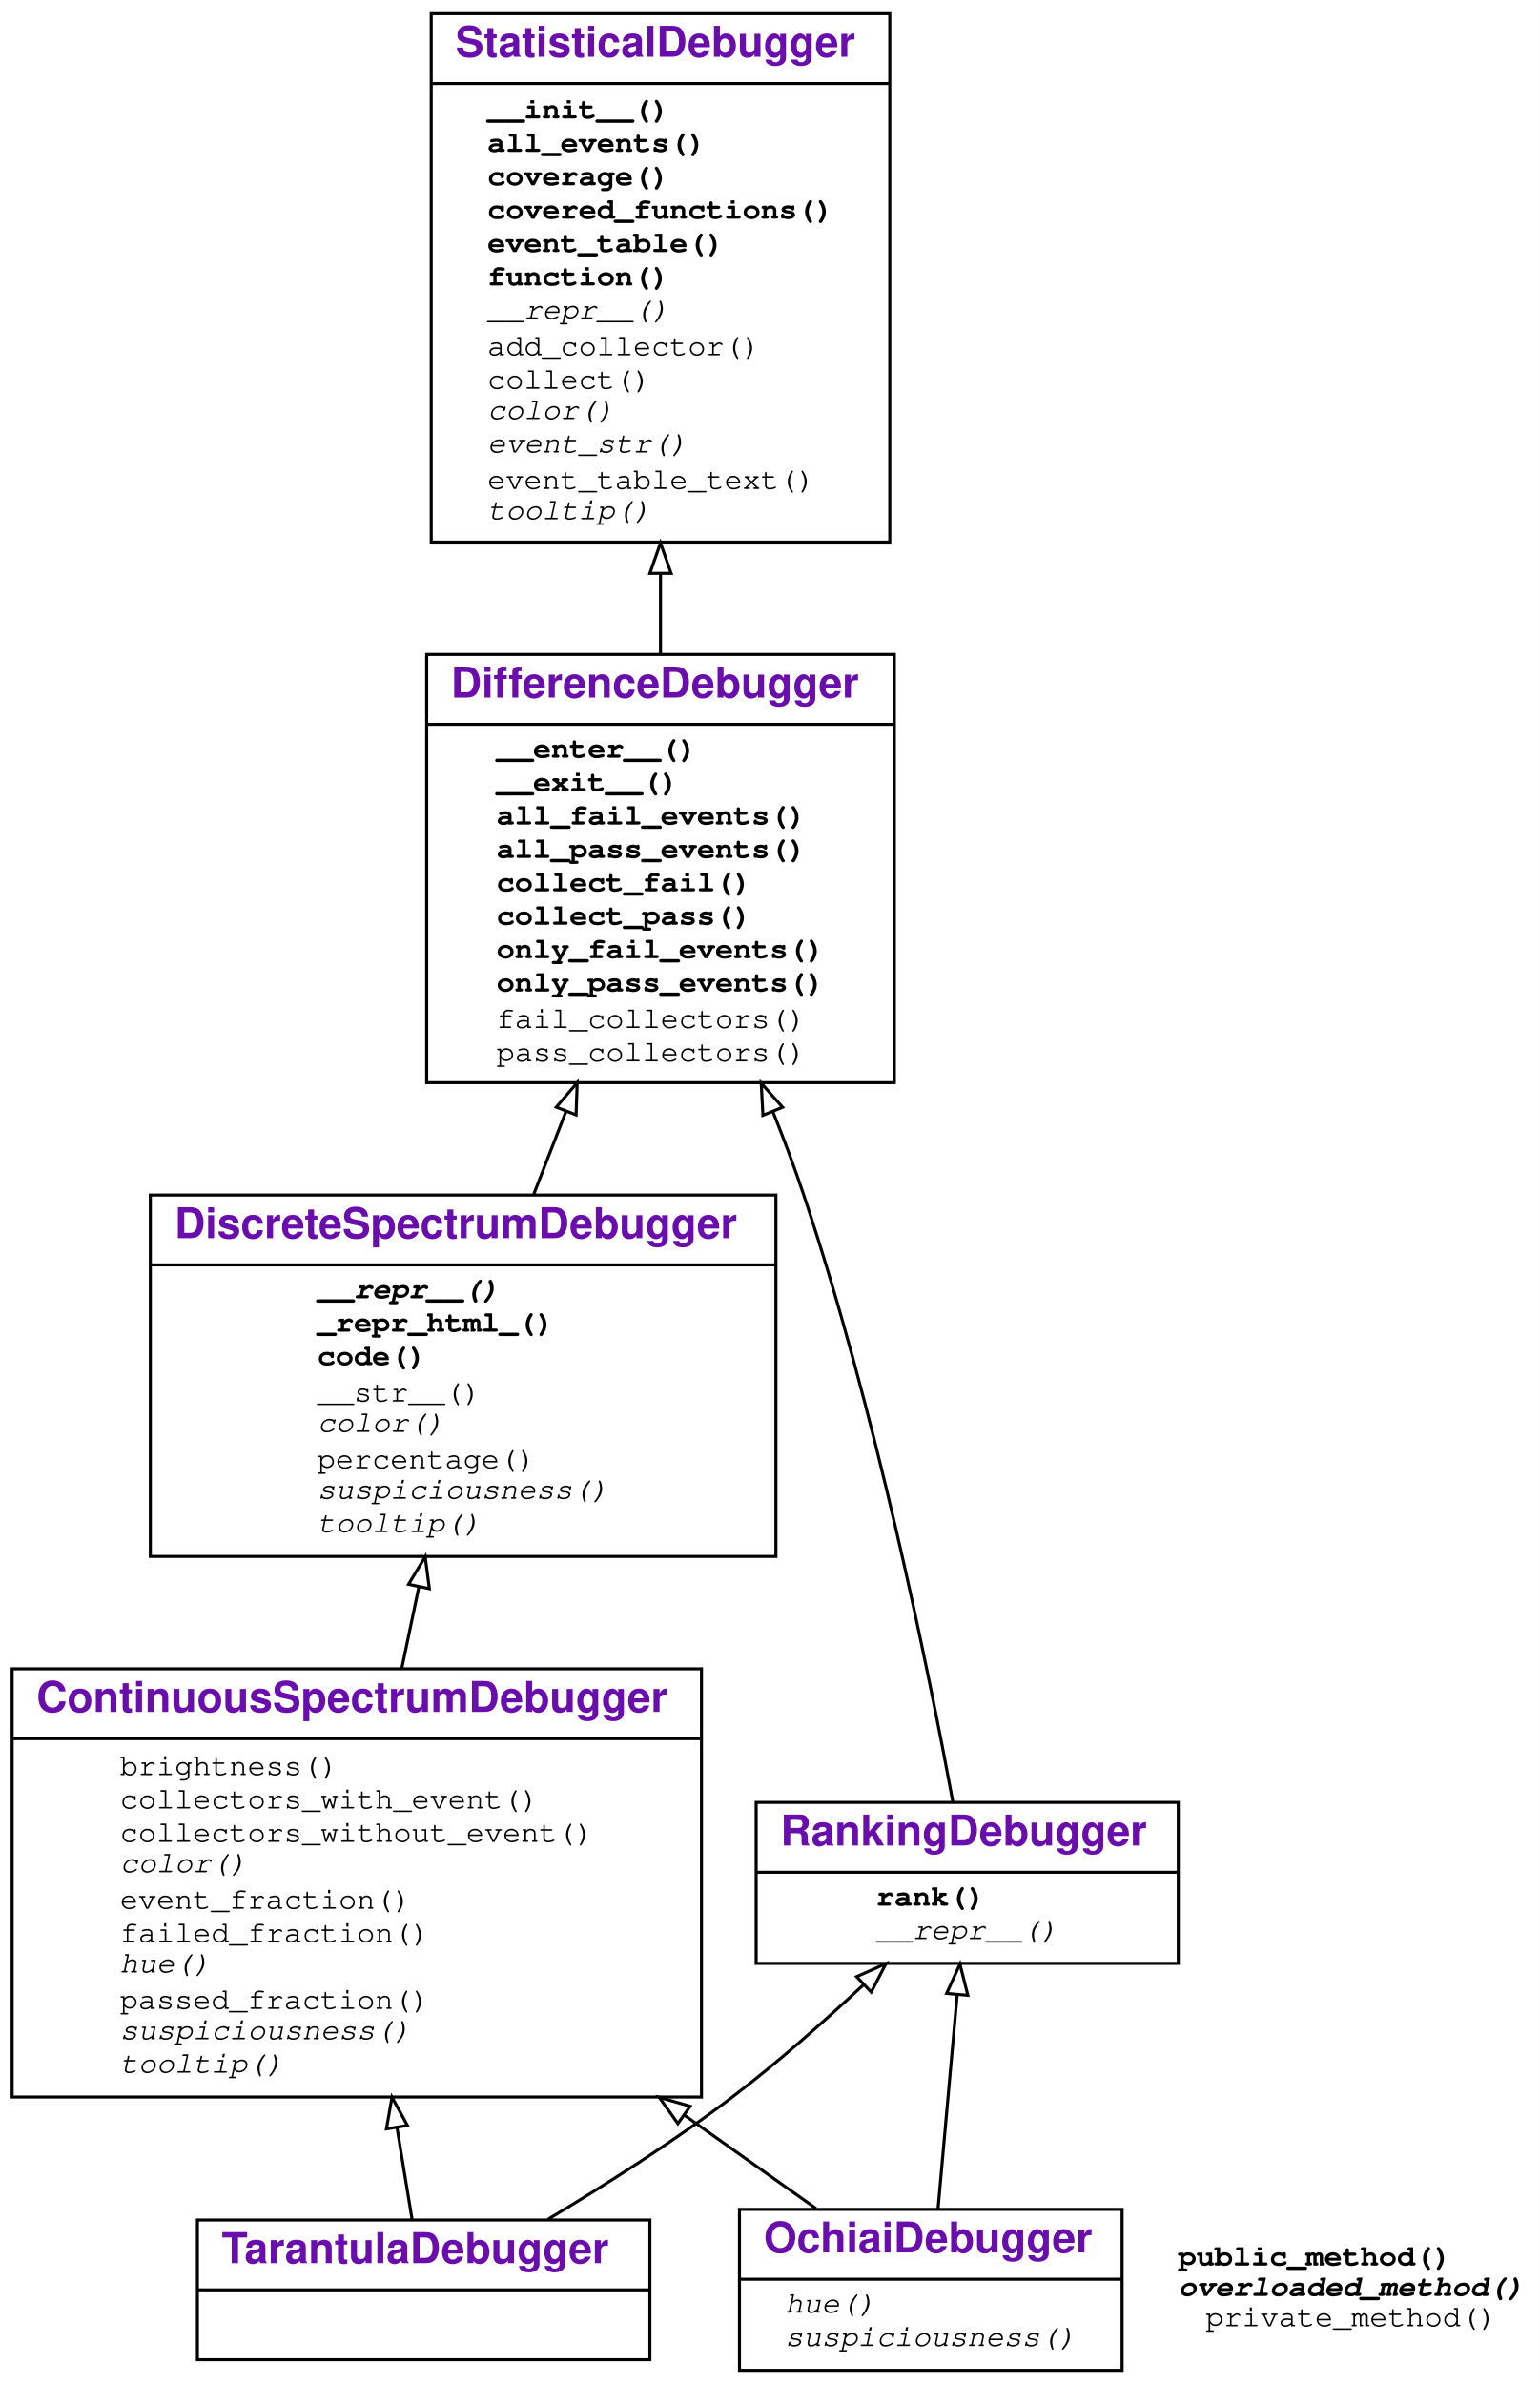
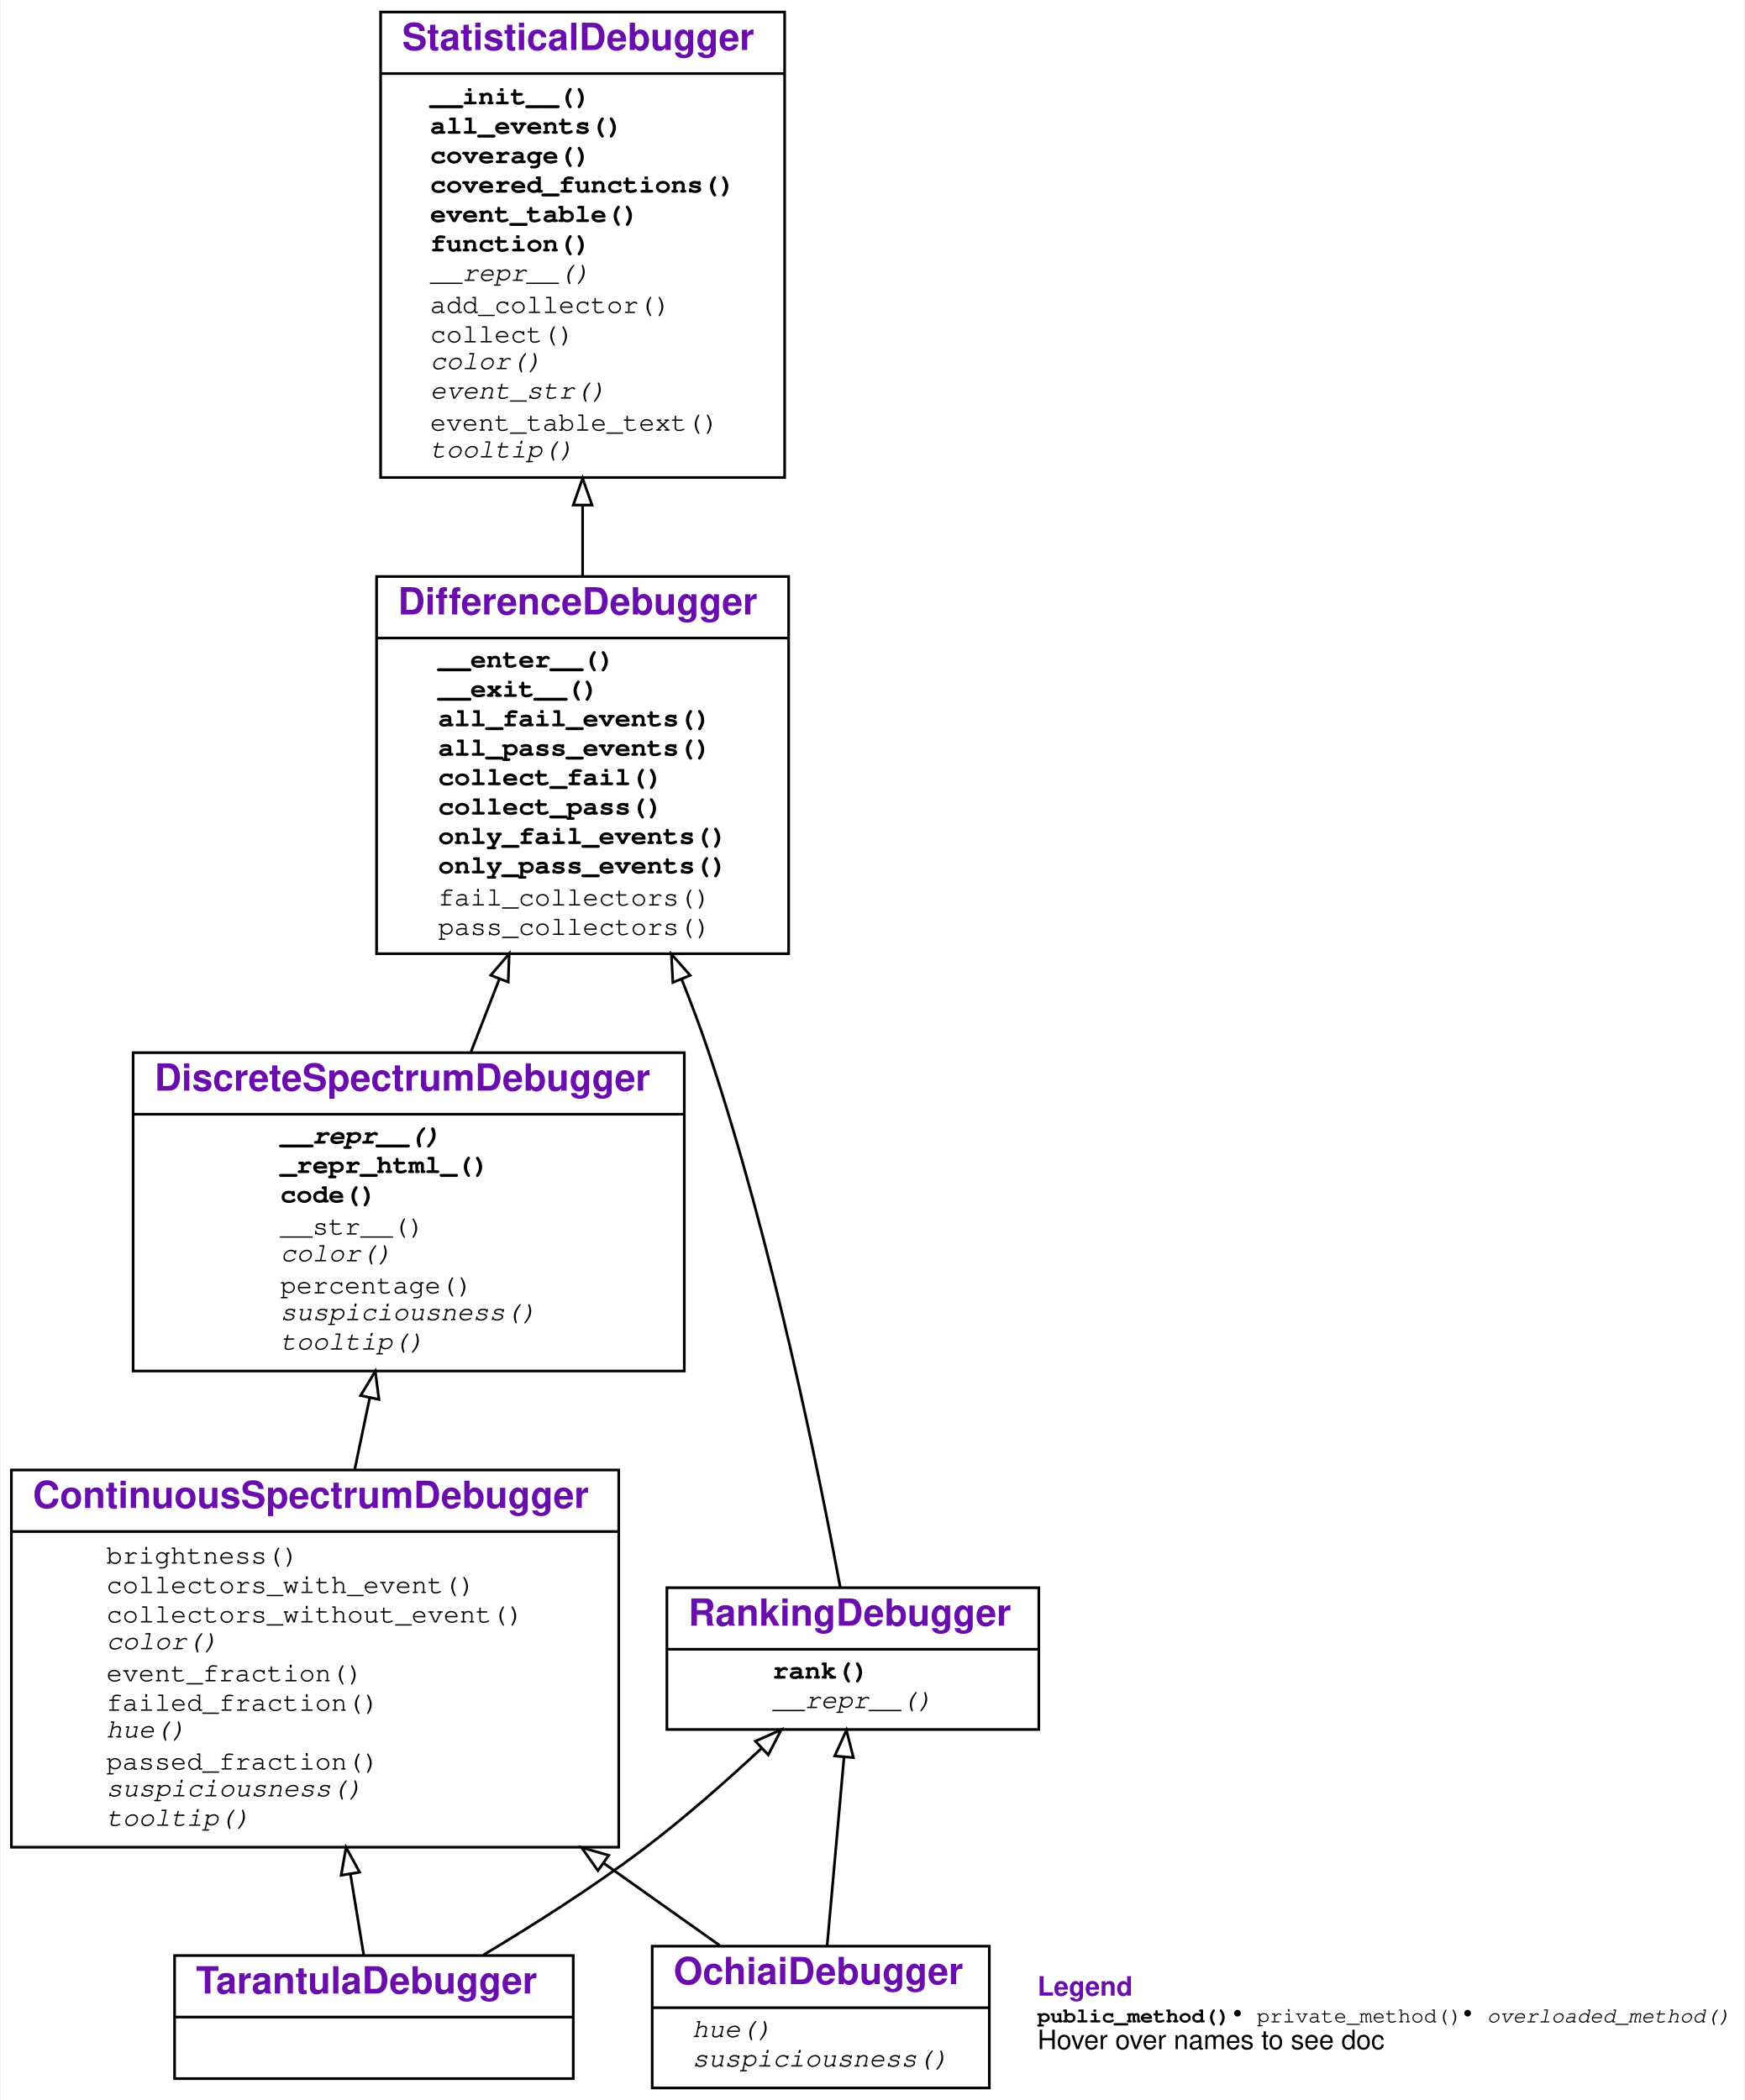
- <svg xmlns="http://www.w3.org/2000/svg" xmlns:xlink="http://www.w3.org/1999/xlink" width="507pt" height="785pt" viewBox="0.00 0.00 507.00 785.00">
+ <svg xmlns="http://www.w3.org/2000/svg" xmlns:xlink="http://www.w3.org/1999/xlink" width="652pt" height="785pt" viewBox="0.00 0.00 651.50 785.00">
  <g id="graph0" class="graph" transform="scale(1 1) rotate(0) translate(4 781)">
    <g id="a_graph0">
      <a xlink:title="TarantulaDebugger class hierarchy">
-         <polygon fill="#ffffff" stroke="transparent" points="-4,4 -4,-781 503,-781 503,4 -4,4" />
+         <polygon fill="#ffffff" stroke="transparent" points="-4,4 -4,-781 647.5,-781 647.5,4 -4,4" />
      </a>
    </g>
    <g id="node1" class="node">
      <g id="a_node1">
        <a xlink:href="#" xlink:title="class TarantulaDebugger">
          <polygon fill="none" stroke="#000000" points="61,-4 61,-50 210,-50 210,-4 61,-4" />
          <text text-anchor="start" x="69" y="-35.8" font-family="Raleway, Helvetica, Arial, sans-serif" font-weight="bold" font-size="14.00" fill="#6a0dad">TarantulaDebugger</text>
          <polyline fill="none" stroke="#000000" points="61,-27 210,-27 " />
          <text text-anchor="start" x="133.5" y="-11.8" font-family="Raleway, Helvetica, Arial, sans-serif" font-size="14.00" fill="#000000"> </text>
        </a>
      </g>
    </g>
    <g id="node2" class="node">
      <g id="a_node2">
        <a xlink:href="#" xlink:title="class ContinuousSpectrumDebugger">
          <polygon fill="none" stroke="#000000" points="0,-90.5 0,-231.5 227,-231.5 227,-90.5 0,-90.5" />
          <text text-anchor="start" x="8" y="-217.3" font-family="Raleway, Helvetica, Arial, sans-serif" font-weight="bold" font-size="14.00" fill="#6a0dad">ContinuousSpectrumDebugger</text>
          <polyline fill="none" stroke="#000000" points="0,-208.5 227,-208.5 " />
          <g id="a_node2_0">
            <a xlink:href="#" xlink:title="ContinuousSpectrumDebugger">
              <g id="a_node2_1">
                <a xlink:href="#" xlink:title="brightness(self, line)">
                  <text text-anchor="start" x="35.5" y="-196.5" font-family="'Fira Mono', 'Source Code Pro', 'Courier', monospace" font-size="10.00" fill="#000000">brightness()</text>
                </a>
              </g>
              <g id="a_node2_2">
                <a xlink:href="#" xlink:title="collectors_with_event(self, event, category):&#10;    Return all collectors in a category&#10;    that observed the given event.">
                  <text text-anchor="start" x="35.5" y="-185.5" font-family="'Fira Mono', 'Source Code Pro', 'Courier', monospace" font-size="10.00" fill="#000000">collectors_with_event()</text>
                </a>
              </g>
              <g id="a_node2_3">
                <a xlink:href="#" xlink:title="collectors_without_event(self, event, category):&#10;    Return all collectors in a category&#10;    that did not observe the given event.">
                  <text text-anchor="start" x="35.5" y="-174.5" font-family="'Fira Mono', 'Source Code Pro', 'Courier', monospace" font-size="10.00" fill="#000000">collectors_without_event()</text>
                </a>
              </g>
              <g id="a_node2_4">
                <a xlink:href="#" xlink:title="color(self, event)">
                  <text text-anchor="start" x="35.5" y="-164.5" font-family="'Fira Mono', 'Source Code Pro', 'Courier', monospace" font-style="italic" font-size="10.00" fill="#000000">color()</text>
                </a>
              </g>
              <g id="a_node2_5">
                <a xlink:href="#" xlink:title="event_fraction(self, event, category)">
                  <text text-anchor="start" x="35.5" y="-152.5" font-family="'Fira Mono', 'Source Code Pro', 'Courier', monospace" font-size="10.00" fill="#000000">event_fraction()</text>
                </a>
              </g>
              <g id="a_node2_6">
                <a xlink:href="#" xlink:title="failed_fraction(self, line_number)">
                  <text text-anchor="start" x="35.5" y="-141.5" font-family="'Fira Mono', 'Source Code Pro', 'Courier', monospace" font-size="10.00" fill="#000000">failed_fraction()</text>
                </a>
              </g>
              <g id="a_node2_7">
                <a xlink:href="#" xlink:title="hue(self, line_number):&#10;    Return a color hue from 0.0 (red) to 1.0 (green).">
                  <text text-anchor="start" x="35.5" y="-131.5" font-family="'Fira Mono', 'Source Code Pro', 'Courier', monospace" font-style="italic" font-size="10.00" fill="#000000">hue()</text>
                </a>
              </g>
              <g id="a_node2_8">
                <a xlink:href="#" xlink:title="passed_fraction(self, line_number)">
                  <text text-anchor="start" x="35.5" y="-119.5" font-family="'Fira Mono', 'Source Code Pro', 'Courier', monospace" font-size="10.00" fill="#000000">passed_fraction()</text>
                </a>
              </g>
              <g id="a_node2_9">
                <a xlink:href="#" xlink:title="suspiciousness(self, event)">
                  <text text-anchor="start" x="35.5" y="-109.5" font-family="'Fira Mono', 'Source Code Pro', 'Courier', monospace" font-style="italic" font-size="10.00" fill="#000000">suspiciousness()</text>
                </a>
              </g>
              <g id="a_node2_10">
                <a xlink:href="#" xlink:title="tooltip(self, event)">
                  <text text-anchor="start" x="35.5" y="-98.5" font-family="'Fira Mono', 'Source Code Pro', 'Courier', monospace" font-style="italic" font-size="10.00" fill="#000000">tooltip()</text>
                </a>
              </g>
            </a>
          </g>
        </a>
      </g>
    </g>
    <g id="edge1" class="edge">
      <path fill="none" stroke="#000000" d="M131.718,-50.035C130.274,-58.833 128.532,-69.44 126.706,-80.563" />
      <polygon fill="none" stroke="#000000" points="123.251,-80.003 125.085,-90.438 130.159,-81.137 123.251,-80.003" />
    </g>
    <g id="node6" class="node">
      <g id="a_node6">
        <a xlink:href="#" xlink:title="class RankingDebugger">
          <polygon fill="none" stroke="#000000" points="245,-134.5 245,-187.5 384,-187.5 384,-134.5 245,-134.5" />
          <text text-anchor="start" x="253" y="-173.3" font-family="Raleway, Helvetica, Arial, sans-serif" font-weight="bold" font-size="14.00" fill="#6a0dad">RankingDebugger</text>
          <polyline fill="none" stroke="#000000" points="245,-164.5 384,-164.5 " />
          <g id="a_node6_11">
            <a xlink:href="#" xlink:title="RankingDebugger">
              <g id="a_node6_12">
                <a xlink:href="#" xlink:title="rank(self):&#10;    Return a list of events, sorted by suspiciousness, highest first.">
                  <text text-anchor="start" x="284.5" y="-153.5" font-family="'Fira Mono', 'Source Code Pro', 'Courier', monospace" font-weight="bold" font-size="10.00" fill="#000000">rank()</text>
                </a>
              </g>
              <g id="a_node6_13">
                <a xlink:href="#" xlink:title="__repr__(self)">
                  <text text-anchor="start" x="284.5" y="-142.5" font-family="'Fira Mono', 'Source Code Pro', 'Courier', monospace" font-style="italic" font-size="10.00" fill="#000000">__repr__()</text>
                </a>
              </g>
            </a>
          </g>
        </a>
      </g>
    </g>
    <g id="edge5" class="edge">
      <path fill="none" stroke="#000000" d="M176.423,-50.226C195.247,-61.483 217.553,-75.653 236.5,-90 251.511,-101.366 267.046,-115.055 280.263,-127.368" />
      <polygon fill="none" stroke="#000000" points="278.079,-130.118 287.756,-134.43 282.88,-125.024 278.079,-130.118" />
    </g>
    <g id="node3" class="node">
      <g id="a_node3">
        <a xlink:href="#" xlink:title="class DiscreteSpectrumDebugger">
          <polygon fill="none" stroke="#000000" points="45.5,-268.5 45.5,-387.5 251.5,-387.5 251.5,-268.5 45.5,-268.5" />
          <text text-anchor="start" x="53.5" y="-373.3" font-family="Raleway, Helvetica, Arial, sans-serif" font-weight="bold" font-size="14.00" fill="#6a0dad">DiscreteSpectrumDebugger</text>
          <polyline fill="none" stroke="#000000" points="45.5,-364.5 251.5,-364.5 " />
          <g id="a_node3_14">
            <a xlink:href="#" xlink:title="DiscreteSpectrumDebugger">
              <g id="a_node3_15">
                <a xlink:href="#" xlink:title="__repr__(self):&#10;    Show code as string">
                  <text text-anchor="start" x="100.5" y="-353.5" font-family="'Fira Mono', 'Source Code Pro', 'Courier', monospace" font-weight="bold" font-style="italic" font-size="10.00" fill="#000000">__repr__()</text>
                </a>
              </g>
              <g id="a_node3_16">
                <a xlink:href="#" xlink:title="_repr_html_(self):&#10;    When output in Jupyter, visualize as HTML">
                  <text text-anchor="start" x="100.5" y="-342.5" font-family="'Fira Mono', 'Source Code Pro', 'Courier', monospace" font-weight="bold" font-size="10.00" fill="#000000">_repr_html_()</text>
                </a>
              </g>
              <g id="a_node3_17">
                <a xlink:href="#" xlink:title="code(self, functions=None, color=False, suspiciousness=False, line_numbers=True):&#10;    Print a listing of `functions` (default: covered functions).&#10;    If `color` is set, render as HTML, using suspiciousness colors.&#10;    If `suspiciousness` is set, include suspiciousness values.&#10;    If `line_numbers` is set, include line numbers.&#10;    ">
                  <text text-anchor="start" x="100.5" y="-331.5" font-family="'Fira Mono', 'Source Code Pro', 'Courier', monospace" font-weight="bold" font-size="10.00" fill="#000000">code()</text>
                </a>
              </g>
              <g id="a_node3_18">
                <a xlink:href="#" xlink:title="__str__(self):&#10;    Show code as string">
                  <text text-anchor="start" x="100.5" y="-319.5" font-family="'Fira Mono', 'Source Code Pro', 'Courier', monospace" font-size="10.00" fill="#000000">__str__()</text>
                </a>
              </g>
              <g id="a_node3_19">
                <a xlink:href="#" xlink:title="color(self, event):&#10;    Return a color for the given event.">
                  <text text-anchor="start" x="100.5" y="-309.5" font-family="'Fira Mono', 'Source Code Pro', 'Courier', monospace" font-style="italic" font-size="10.00" fill="#000000">color()</text>
                </a>
              </g>
              <g id="a_node3_20">
                <a xlink:href="#" xlink:title="percentage(self, event):&#10;    Return the suspiciousness for the given event as percentage string">
                  <text text-anchor="start" x="100.5" y="-297.5" font-family="'Fira Mono', 'Source Code Pro', 'Courier', monospace" font-size="10.00" fill="#000000">percentage()</text>
                </a>
              </g>
              <g id="a_node3_21">
                <a xlink:href="#" xlink:title="suspiciousness(self, event):&#10;    Return a suspiciousness value [0, 1.0]&#10;    for the given event, or `None` if unknown">
                  <text text-anchor="start" x="100.5" y="-287.5" font-family="'Fira Mono', 'Source Code Pro', 'Courier', monospace" font-style="italic" font-size="10.00" fill="#000000">suspiciousness()</text>
                </a>
              </g>
              <g id="a_node3_22">
                <a xlink:href="#" xlink:title="tooltip(self, event):&#10;    Return a tooltip for the given event.">
                  <text text-anchor="start" x="100.5" y="-276.5" font-family="'Fira Mono', 'Source Code Pro', 'Courier', monospace" font-style="italic" font-size="10.00" fill="#000000">tooltip()</text>
                </a>
              </g>
            </a>
          </g>
        </a>
      </g>
    </g>
    <g id="edge2" class="edge">
      <path fill="none" stroke="#000000" d="M128.343,-231.823C130.198,-240.672 132.093,-249.715 133.943,-258.543" />
      <polygon fill="none" stroke="#000000" points="130.531,-259.327 136.008,-268.396 137.382,-257.891 130.531,-259.327" />
    </g>
    <g id="node4" class="node">
      <g id="a_node4">
        <a xlink:href="#" xlink:title="class DifferenceDebugger">
          <polygon fill="none" stroke="#000000" points="136.5,-424.5 136.5,-565.5 290.5,-565.5 290.5,-424.5 136.5,-424.5" />
          <text text-anchor="start" x="144.5" y="-551.3" font-family="Raleway, Helvetica, Arial, sans-serif" font-weight="bold" font-size="14.00" fill="#6a0dad">DifferenceDebugger</text>
          <polyline fill="none" stroke="#000000" points="136.5,-542.5 290.5,-542.5 " />
          <g id="a_node4_23">
            <a xlink:href="#" xlink:title="DifferenceDebugger">
              <g id="a_node4_24">
                <a xlink:href="#" xlink:title="__enter__(self):&#10;    Enter a `with` block. Collect coverage and outcome;&#10;    classify as FAIL if the block raises an exception,&#10;    and PASS if it does not.&#10;    ">
                  <text text-anchor="start" x="159.5" y="-531.5" font-family="'Fira Mono', 'Source Code Pro', 'Courier', monospace" font-weight="bold" font-size="10.00" fill="#000000">__enter__()</text>
                </a>
              </g>
              <g id="a_node4_25">
                <a xlink:href="#" xlink:title="__exit__(self, exc_tp, value, traceback):&#10;    Exit the `with` block.">
                  <text text-anchor="start" x="159.5" y="-520.5" font-family="'Fira Mono', 'Source Code Pro', 'Courier', monospace" font-weight="bold" font-size="10.00" fill="#000000">__exit__()</text>
                </a>
              </g>
              <g id="a_node4_26">
                <a xlink:href="#" xlink:title="all_fail_events(self):&#10;    Return all events observed in failing runs.">
                  <text text-anchor="start" x="159.5" y="-509.5" font-family="'Fira Mono', 'Source Code Pro', 'Courier', monospace" font-weight="bold" font-size="10.00" fill="#000000">all_fail_events()</text>
                </a>
              </g>
              <g id="a_node4_27">
                <a xlink:href="#" xlink:title="all_pass_events(self):&#10;    Return all events observed in passing runs.">
                  <text text-anchor="start" x="159.5" y="-498.5" font-family="'Fira Mono', 'Source Code Pro', 'Courier', monospace" font-weight="bold" font-size="10.00" fill="#000000">all_pass_events()</text>
                </a>
              </g>
              <g id="a_node4_28">
                <a xlink:href="#" xlink:title="collect_fail(self, *args, **kwargs):&#10;    Return a collector for failing runs.">
                  <text text-anchor="start" x="159.5" y="-487.5" font-family="'Fira Mono', 'Source Code Pro', 'Courier', monospace" font-weight="bold" font-size="10.00" fill="#000000">collect_fail()</text>
                </a>
              </g>
              <g id="a_node4_29">
                <a xlink:href="#" xlink:title="collect_pass(self, *args, **kwargs):&#10;    Return a collector for passing runs.">
                  <text text-anchor="start" x="159.5" y="-476.5" font-family="'Fira Mono', 'Source Code Pro', 'Courier', monospace" font-weight="bold" font-size="10.00" fill="#000000">collect_pass()</text>
                </a>
              </g>
              <g id="a_node4_30">
                <a xlink:href="#" xlink:title="only_fail_events(self):&#10;    Return all events observed only in failing runs.">
                  <text text-anchor="start" x="159.5" y="-465.5" font-family="'Fira Mono', 'Source Code Pro', 'Courier', monospace" font-weight="bold" font-size="10.00" fill="#000000">only_fail_events()</text>
                </a>
              </g>
              <g id="a_node4_31">
                <a xlink:href="#" xlink:title="only_pass_events(self):&#10;    Return all events observed only in passing runs.">
                  <text text-anchor="start" x="159.5" y="-454.5" font-family="'Fira Mono', 'Source Code Pro', 'Courier', monospace" font-weight="bold" font-size="10.00" fill="#000000">only_pass_events()</text>
                </a>
              </g>
              <g id="a_node4_32">
                <a xlink:href="#" xlink:title="fail_collectors(self)">
                  <text text-anchor="start" x="159.5" y="-442.5" font-family="'Fira Mono', 'Source Code Pro', 'Courier', monospace" font-size="10.00" fill="#000000">fail_collectors()</text>
                </a>
              </g>
              <g id="a_node4_33">
                <a xlink:href="#" xlink:title="pass_collectors(self)">
                  <text text-anchor="start" x="159.5" y="-431.5" font-family="'Fira Mono', 'Source Code Pro', 'Courier', monospace" font-size="10.00" fill="#000000">pass_collectors()</text>
                </a>
              </g>
            </a>
          </g>
        </a>
      </g>
    </g>
    <g id="edge3" class="edge">
      <path fill="none" stroke="#000000" d="M171.783,-387.819C175.216,-396.641 178.8,-405.847 182.361,-414.997" />
      <polygon fill="none" stroke="#000000" points="179.169,-416.444 186.057,-424.494 185.692,-413.905 179.169,-416.444" />
    </g>
    <g id="node5" class="node">
      <g id="a_node5">
        <a xlink:href="#" xlink:title="class StatisticalDebugger">
          <polygon fill="none" stroke="#000000" points="138,-602.5 138,-776.5 289,-776.5 289,-602.5 138,-602.5" />
          <text text-anchor="start" x="146" y="-762.3" font-family="Raleway, Helvetica, Arial, sans-serif" font-weight="bold" font-size="14.00" fill="#6a0dad">StatisticalDebugger</text>
          <polyline fill="none" stroke="#000000" points="138,-753.5 289,-753.5 " />
          <g id="a_node5_34">
            <a xlink:href="#" xlink:title="StatisticalDebugger">
              <g id="a_node5_35">
                <a xlink:href="#" xlink:title="__init__(self, collector_class=&lt;class '__main__.CoverageCollector'&gt;, log=False):&#10;    Constructor. Use instances of `collector_class` to collect events.">
                  <text text-anchor="start" x="156.5" y="-742" font-family="'Fira Mono', 'Source Code Pro', 'Courier', monospace" font-weight="bold" font-size="10.00" fill="#000000">__init__()</text>
                </a>
              </g>
              <g id="a_node5_36">
                <a xlink:href="#" xlink:title="all_events(self, outcome=None):&#10;    Return a set of all events observed.">
                  <text text-anchor="start" x="156.5" y="-731" font-family="'Fira Mono', 'Source Code Pro', 'Courier', monospace" font-weight="bold" font-size="10.00" fill="#000000">all_events()</text>
                </a>
              </g>
              <g id="a_node5_37">
                <a xlink:href="#" xlink:title="coverage(self):&#10;    Return a set of all (functions, line_numbers) observed">
                  <text text-anchor="start" x="156.5" y="-720" font-family="'Fira Mono', 'Source Code Pro', 'Courier', monospace" font-weight="bold" font-size="10.00" fill="#000000">coverage()</text>
                </a>
              </g>
              <g id="a_node5_38">
                <a xlink:href="#" xlink:title="covered_functions(self):&#10;    Return a set of all functions observed">
                  <text text-anchor="start" x="156.5" y="-709" font-family="'Fira Mono', 'Source Code Pro', 'Courier', monospace" font-weight="bold" font-size="10.00" fill="#000000">covered_functions()</text>
                </a>
              </g>
              <g id="a_node5_39">
                <a xlink:href="#" xlink:title="event_table(self, **_args):&#10;    Print out event table in Markdown format.">
                  <text text-anchor="start" x="156.5" y="-698" font-family="'Fira Mono', 'Source Code Pro', 'Courier', monospace" font-weight="bold" font-size="10.00" fill="#000000">event_table()</text>
                </a>
              </g>
              <g id="a_node5_40">
                <a xlink:href="#" xlink:title="function(self):&#10;    Return the entry function from the events observed,&#10;    or None if ambiguous">
                  <text text-anchor="start" x="156.5" y="-687" font-family="'Fira Mono', 'Source Code Pro', 'Courier', monospace" font-weight="bold" font-size="10.00" fill="#000000">function()</text>
                </a>
              </g>
              <g id="a_node5_41">
                <a xlink:href="#" xlink:title="__repr__(self)">
                  <text text-anchor="start" x="156.5" y="-676" font-family="'Fira Mono', 'Source Code Pro', 'Courier', monospace" font-style="italic" font-size="10.00" fill="#000000">__repr__()</text>
                </a>
              </g>
              <g id="a_node5_42">
                <a xlink:href="#" xlink:title="add_collector(self, outcome, collector)">
                  <text text-anchor="start" x="156.5" y="-664" font-family="'Fira Mono', 'Source Code Pro', 'Courier', monospace" font-size="10.00" fill="#000000">add_collector()</text>
                </a>
              </g>
              <g id="a_node5_43">
                <a xlink:href="#" xlink:title="collect(self, outcome, *args, **kwargs):&#10;    Return a collector for the given outcome.&#10;    Additional args are passed to the collector.">
                  <text text-anchor="start" x="156.5" y="-653" font-family="'Fira Mono', 'Source Code Pro', 'Courier', monospace" font-size="10.00" fill="#000000">collect()</text>
                </a>
              </g>
              <g id="a_node5_44">
                <a xlink:href="#" xlink:title="color(self, event):&#10;    Return a color for the given event, or None.&#10;    To be overloaded in subclasses.">
                  <text text-anchor="start" x="156.5" y="-643" font-family="'Fira Mono', 'Source Code Pro', 'Courier', monospace" font-style="italic" font-size="10.00" fill="#000000">color()</text>
                </a>
              </g>
              <g id="a_node5_45">
                <a xlink:href="#" xlink:title="event_str(self, event):&#10;    Format the given event. To be overloaded in subclasses.">
                  <text text-anchor="start" x="156.5" y="-632" font-family="'Fira Mono', 'Source Code Pro', 'Courier', monospace" font-style="italic" font-size="10.00" fill="#000000">event_str()</text>
                </a>
              </g>
              <g id="a_node5_46">
                <a xlink:href="#" xlink:title="event_table_text(self, args=False, color=False):&#10;    Print out a table of events observed.&#10;    If args is set, use arguments as headers.&#10;    If color is set, use colors.">
                  <text text-anchor="start" x="156.5" y="-620" font-family="'Fira Mono', 'Source Code Pro', 'Courier', monospace" font-size="10.00" fill="#000000">event_table_text()</text>
                </a>
              </g>
              <g id="a_node5_47">
                <a xlink:href="#" xlink:title="tooltip(self, event):&#10;    Return a tooltip string for the given event, or None.&#10;    To be overloaded in subclasses.">
                  <text text-anchor="start" x="156.5" y="-610" font-family="'Fira Mono', 'Source Code Pro', 'Courier', monospace" font-style="italic" font-size="10.00" fill="#000000">tooltip()</text>
                </a>
              </g>
            </a>
          </g>
        </a>
      </g>
    </g>
    <g id="edge4" class="edge">
      <path fill="none" stroke="#000000" d="M213.5,-565.769C213.5,-574.371 213.5,-583.272 213.5,-592.174" />
      <polygon fill="none" stroke="#000000" points="210,-592.21 213.5,-602.21 217,-592.21 210,-592.21" />
    </g>
    <g id="edge6" class="edge">
      <path fill="none" stroke="#000000" d="M309.779,-187.649C301.828,-230.512 284.274,-317.142 260.5,-388 257.53,-396.851 254.109,-405.978 250.496,-414.995" />
      <polygon fill="none" stroke="#000000" points="247.222,-413.755 246.671,-424.335 253.7,-416.407 247.222,-413.755" />
    </g>
    <g id="node7" class="node">
      <g id="a_node7">
        <a xlink:href="#" xlink:title="class OchiaiDebugger">
          <polygon fill="none" stroke="#000000" points="239.5,-.5 239.5,-53.5 365.5,-53.5 365.5,-.5 239.5,-.5" />
          <text text-anchor="start" x="247.5" y="-39.3" font-family="Raleway, Helvetica, Arial, sans-serif" font-weight="bold" font-size="14.00" fill="#6a0dad">OchiaiDebugger</text>
          <polyline fill="none" stroke="#000000" points="239.5,-30.5 365.5,-30.5 " />
          <g id="a_node7_48">
            <a xlink:href="#" xlink:title="OchiaiDebugger">
              <g id="a_node7_49">
                <a xlink:href="#" xlink:title="hue(self, event)">
                  <text text-anchor="start" x="254.5" y="-19.5" font-family="'Fira Mono', 'Source Code Pro', 'Courier', monospace" font-style="italic" font-size="10.00" fill="#000000">hue()</text>
                </a>
              </g>
              <g id="a_node7_50">
                <a xlink:href="#" xlink:title="suspiciousness(self, event)">
                  <text text-anchor="start" x="254.5" y="-8.5" font-family="'Fira Mono', 'Source Code Pro', 'Courier', monospace" font-style="italic" font-size="10.00" fill="#000000">suspiciousness()</text>
                </a>
              </g>
            </a>
          </g>
        </a>
      </g>
    </g>
    <g id="edge7" class="edge">
      <path fill="none" stroke="#000000" d="M264.707,-53.795C251.864,-62.9 236.804,-73.578 221.256,-84.602" />
      <polygon fill="none" stroke="#000000" points="219.223,-81.753 213.089,-90.392 223.271,-87.463 219.223,-81.753" />
    </g>
    <g id="edge8" class="edge">
      <path fill="none" stroke="#000000" d="M304.899,-53.795C306.706,-73.971 309.204,-101.865 311.199,-124.143" />
      <polygon fill="none" stroke="#000000" points="307.726,-124.604 312.105,-134.252 314.699,-123.979 307.726,-124.604" />
    </g>
    <g id="node8" class="node">
-       <text text-anchor="start" x="384" y="-35" font-family="'Fira Mono', 'Source Code Pro', 'Courier', monospace" font-weight="bold" font-size="10.00" fill="#000000">public_method()</text>
-       <text text-anchor="start" x="384" y="-25" font-family="'Fira Mono', 'Source Code Pro', 'Courier', monospace" font-weight="bold" font-style="italic" font-size="10.00" fill="#000000">overloaded_method()</text>
-       <text text-anchor="start" x="393" y="-15" font-family="'Fira Mono', 'Source Code Pro', 'Courier', monospace" font-size="10.00" fill="#000000">private_method()</text>
+       <text text-anchor="start" x="383.5" y="-35" font-family="Raleway, Helvetica, Arial, sans-serif" font-weight="bold" font-size="10.00" fill="#6a0dad">Legend</text>
+       <text text-anchor="start" x="383.5" y="-25" font-family="'Fira Mono', 'Source Code Pro', 'Courier', monospace" font-weight="bold" font-size="8.00" fill="#000000">public_method()</text>
+       <text text-anchor="start" x="456.5" y="-25" font-family="Raleway, Helvetica, Arial, sans-serif" font-size="10.00" fill="#000000"> • </text>
+       <text text-anchor="start" x="465.5" y="-25" font-family="'Fira Mono', 'Source Code Pro', 'Courier', monospace" font-size="8.00" fill="#000000">private_method()</text>
+       <text text-anchor="start" x="542.5" y="-25" font-family="Raleway, Helvetica, Arial, sans-serif" font-size="10.00" fill="#000000"> • </text>
+       <text text-anchor="start" x="551.5" y="-25" font-family="'Fira Mono', 'Source Code Pro', 'Courier', monospace" font-style="italic" font-size="8.00" fill="#000000">overloaded_method()</text>
+       <text text-anchor="start" x="383.5" y="-15" font-family="Raleway, Helvetica, Arial, sans-serif" font-size="10.00" fill="#000000">Hover over names to see doc</text>
    </g>
  </g>
</svg>
